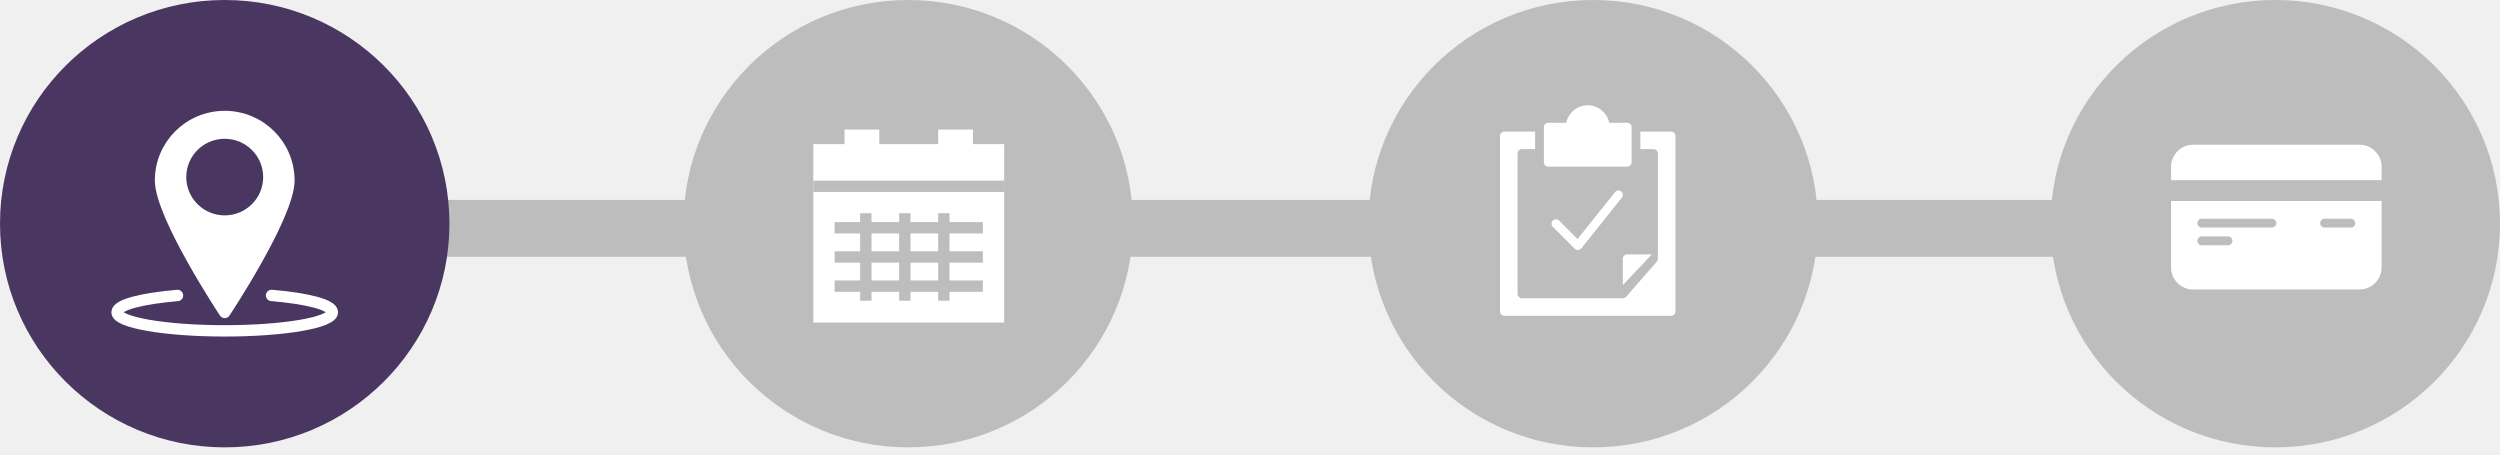
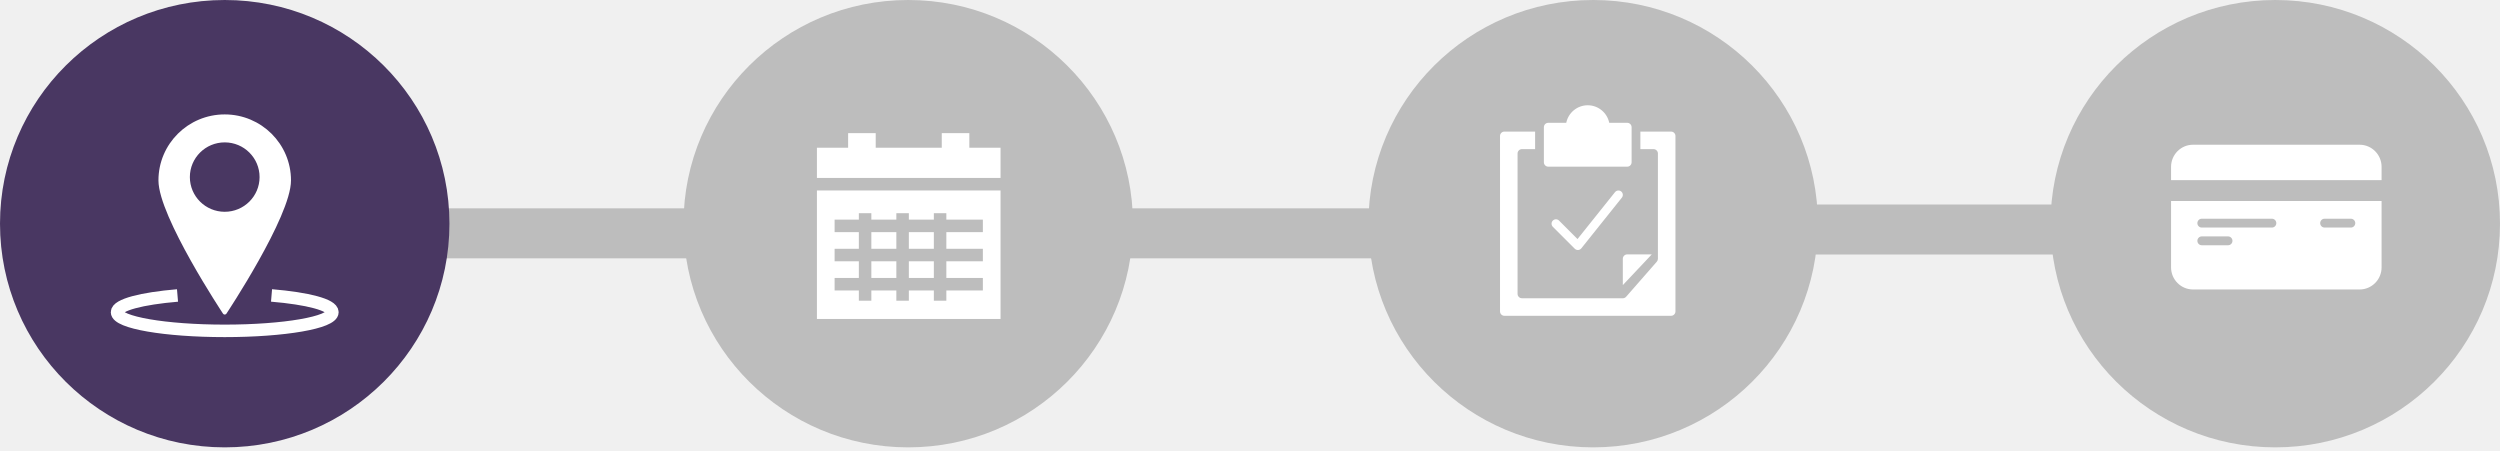
- <svg xmlns="http://www.w3.org/2000/svg" width="220px" height="40px" viewBox="0 0 220 40" version="1.1">
+ <svg xmlns="http://www.w3.org/2000/svg" width="600px" height="108px" viewBox="0 0 600 108" version="1.1">
  <defs />
  <g id="Booking" stroke="none" stroke-width="1" fill="none" fill-rule="evenodd">
    <g id="ProgressBar01_ChooseStops">
-       <path d="M140.684,20.094 L193.53,20.094" id="Line3" stroke="#BDBDBD" stroke-width="5" stroke-linecap="square" />
-       <path d="M92.913,20.094 L125.632,20.094" id="Line2" stroke="#BDBDBD" stroke-width="5" stroke-linecap="square" />
-       <path d="M35.019,20.094 L67.737,20.094" id="Line1" stroke="#BDBDBD" stroke-width="5" stroke-linecap="square" />
-       <ellipse id="Bubble1" fill="#493762" cx="19.775" cy="19.684" rx="19.775" ry="19.684" />
-       <g id="ProgressBar_Icon1_ChooseDates" transform="translate(9.88764, 9.842105)" stroke-linecap="round" stroke-linejoin="round">
-         <path d="M15.536,6.033 C15.536,9.139 9.888,17.653 9.888,17.653 C9.888,17.653 4.239,9.139 4.239,6.033 C4.239,2.928 6.767,0.41 9.888,0.41 C13.007,0.41 15.536,2.928 15.536,6.033 L15.536,6.033 Z" id="Stroke-1780" stroke="#FFFFFF" fill="#FFFFFF" />
-         <path d="M12.772,5.741 C12.772,7.327 11.48,8.612 9.888,8.612 C8.294,8.612 7.004,7.327 7.004,5.741 C7.004,4.156 8.294,2.871 9.888,2.871 C11.48,2.871 12.772,4.156 12.772,5.741 L12.772,5.741 Z" id="Stroke-1779" stroke="#493762" fill="#493762" />
-         <path d="M14.007,16.156 C17.178,16.422 19.363,16.984 19.363,17.634 C19.363,18.54 15.121,19.274 9.888,19.274 C4.655,19.274 0.412,18.54 0.412,17.634 C0.412,16.986 2.583,16.426 5.733,16.159" id="Stroke-1781" stroke="#FFFFFF" />
+       <path d="M383.933,55.083 L528.058,55.083" id="Line3" stroke="#BDBDBD" stroke-width="12" stroke-linecap="square" />
+       <path d="M253,56 L342.232,56" id="Line2" stroke="#BDBDBD" stroke-width="12" stroke-linecap="square" />
+       <path d="M96,56 L185.232,56" id="Line1" stroke="#BDBDBD" stroke-width="12" stroke-linecap="square" />
+       <ellipse id="Bubble1" fill="#493762" cx="53.933" cy="53.684" rx="53.933" ry="53.684" />
+       <g id="ProgressBar_Icon1_ChooseDates" transform="translate(27.96629, 27.84211)" stroke-linejoin="round">
+         <path d="M41.372,15.454 C41.372,23.925 25.967,47.146 25.967,47.146 C25.967,47.146 10.561,23.925 10.561,15.454 C10.561,6.986 17.455,0.118 25.967,0.118 C34.473,0.118 41.372,6.986 41.372,15.454 L41.372,15.454 Z" id="Stroke-1780" stroke="#FFFFFF" stroke-linecap="round" fill="#FFFFFF" />
+         <path d="M33.831,14.658 C33.831,18.982 30.31,22.487 25.966,22.487 C21.62,22.487 18.101,18.982 18.101,14.658 C18.101,10.334 21.62,6.829 25.966,6.829 C30.31,6.829 33.831,10.334 33.831,14.658 L33.831,14.658 Z" id="Stroke-1779" stroke="#493762" stroke-linecap="round" fill="#493762" />
+         <path d="M37.202,43.063 C45.849,43.788 51.809,45.32 51.809,47.091 C51.809,49.563 40.24,51.565 25.966,51.565 C11.694,51.565 0.124,49.563 0.124,47.091 C0.124,45.324 6.045,43.799 14.636,43.07" id="Stroke-1781" stroke="#FFFFFF" stroke-width="3" />
      </g>
-       <path d="M79.925,39.368 C90.847,39.368 99.7,30.555 99.7,19.684 C99.7,8.813 90.847,0 79.925,0 C69.004,0 60.15,8.813 60.15,19.684 C60.15,30.555 69.004,39.368 79.925,39.368 Z" id="Bubble2" fill="#BDBDBD" />
-       <g id="ProgressBar_Icon2_ChooseDates" transform="translate(71.72876, 11.57895)">
-         <polyline id="Stroke-1351" stroke="#FFFFFF" fill="#FFFFFF" points="3.09 1.604 0.343 1.604 0.343 16.307 16.136 16.307 16.136 1.604 13.39 1.604" />
-         <polygon id="Stroke-1352" stroke="#FFFFFF" fill="#FFFFFF" points="5.15 2.888 3.09 2.888 3.09 0.321 5.15 0.321" />
-         <polygon id="Stroke-1353" stroke="#FFFFFF" fill="#FFFFFF" points="13.39 2.888 11.33 2.888 11.33 0.321 13.39 0.321" />
-         <path d="M5.15,1.604 L11.33,1.604" id="Stroke-1354" stroke="#FFFFFF" stroke-linecap="round" stroke-linejoin="round" />
-         <g id="Group-10" transform="translate(0, 4.631579)" stroke="#BDBDBD">
-           <path d="M0.343,0.181 L16.136,0.181" id="Stroke-1355" stroke-linecap="square" stroke-linejoin="round" />
-           <path d="M4.463,2.552 L4.463,10.252" id="Stroke-1356" />
-           <path d="M7.896,2.552 L7.896,10.252" id="Stroke-1357" />
-           <path d="M11.33,2.552 L11.33,10.252" id="Stroke-1358" />
-           <path d="M1.717,3.835 L14.763,3.835" id="Stroke-1359" />
-           <path d="M1.717,6.402 L14.763,6.402" id="Stroke-1360" />
-           <path d="M1.717,8.969 L14.763,8.969" id="Stroke-1361" />
+       <path d="M217.978,107.368 C247.764,107.368 271.91,83.333 271.91,53.684 C271.91,24.035 247.764,0 217.978,0 C188.191,0 164.045,24.035 164.045,53.684 C164.045,83.333 188.191,107.368 217.978,107.368 Z" id="Bubble2" fill="#BDBDBD" />
+       <g id="ProgressBar_Icon2_ChooseDates" transform="translate(195.6239, 31.57895)">
+         <polyline id="Stroke-1351" stroke="#FFFFFF" fill="#FFFFFF" points="8.427 4.375 0.936 4.375 0.936 44.474 44.007 44.474 44.007 4.375 36.517 4.375" />
+         <polygon id="Stroke-1352" stroke="#FFFFFF" fill="#FFFFFF" points="14.045 7.876 8.427 7.876 8.427 0.875 14.045 0.875" />
+         <polygon id="Stroke-1353" stroke="#FFFFFF" fill="#FFFFFF" points="36.517 7.876 30.899 7.876 30.899 0.875 36.517 0.875" />
+         <path d="M14.045,4.375 L30.899,4.375" id="Stroke-1354" stroke="#FFFFFF" stroke-linecap="round" stroke-linejoin="round" />
+         <g id="Group-10" transform="translate(0, 12.63158)" stroke="#BDBDBD" stroke-width="3">
+           <path d="M0.936,0 L44.007,0" id="Stroke-1355" stroke-linecap="square" stroke-linejoin="round" />
+           <path d="M12,6.959 L12,27.961" id="Stroke-1356" />
+           <path d="M21,6.959 L21,27.961" id="Stroke-1357" />
+           <path d="M30,6.959 L30,27.961" id="Stroke-1358" />
+           <path d="M4.682,10 L40.262,10" id="Stroke-1359" />
+           <path d="M4.682,17 L40.262,17" id="Stroke-1360" />
+           <path d="M4.682,24 L40.262,24" id="Stroke-1361" />
        </g>
      </g>
-       <ellipse id="Bubble3" fill="#BDBDBD" cx="140.196" cy="19.684" rx="19.775" ry="19.684" />
-       <g id="ProgressBar_Icon3_ReviewBooking" transform="translate(132, 9.263158)" fill="#FFFFFF">
-         <path d="M6.853,12.737 C6.751,12.737 6.652,12.697 6.579,12.624 L4.649,10.695 C4.499,10.543 4.499,10.299 4.649,10.148 C4.801,9.998 5.045,9.998 5.196,10.148 L6.82,11.774 L10.121,7.646 C10.254,7.48 10.498,7.453 10.664,7.586 C10.83,7.718 10.857,7.962 10.725,8.128 L7.154,12.593 C7.086,12.678 6.984,12.73 6.874,12.736 C6.867,12.737 6.86,12.737 6.853,12.737" id="Fill-71" />
-         <path d="M11.195,1.544 L9.612,1.544 C9.432,0.664 8.653,0 7.721,0 C6.789,0 6.01,0.664 5.83,1.544 L4.247,1.544 C4.034,1.544 3.861,1.717 3.861,1.93 L3.861,5.018 C3.861,5.231 4.034,5.404 4.247,5.404 L11.195,5.404 C11.408,5.404 11.581,5.231 11.581,5.018 L11.581,1.93 C11.581,1.717 11.408,1.544 11.195,1.544" id="Fill-73" />
-         <path d="M15.054,2.316 L12.353,2.316 L12.353,3.86 L13.51,3.86 C13.724,3.86 13.896,4.033 13.896,4.246 L13.896,13.51 C13.896,13.603 13.862,13.694 13.801,13.764 L11.099,16.852 C11.026,16.936 10.92,16.984 10.809,16.984 L1.932,16.983 C1.718,16.983 1.546,16.81 1.546,16.597 L1.546,4.246 C1.546,4.033 1.718,3.86 1.932,3.86 L3.089,3.86 L3.089,2.316 L0.388,2.316 C0.175,2.316 0.002,2.489 0.002,2.702 L0.002,18.141 C0.002,18.354 0.175,18.527 0.388,18.527 L15.054,18.527 C15.267,18.527 15.44,18.354 15.44,18.141 L15.44,2.702 C15.44,2.489 15.267,2.316 15.054,2.316" id="Fill-75" />
-         <path d="M13.356,13.123 L11.195,13.123 C10.981,13.123 10.809,13.296 10.809,13.509 L10.809,15.825 L13.356,13.123 Z" id="Fill-77" />
+       <ellipse id="Bubble3" fill="#BDBDBD" cx="382.354" cy="53.684" rx="53.933" ry="53.684" />
+       <g id="ProgressBar_Icon3_ReviewBooking" transform="translate(360, 25.26316)" fill="#FFFFFF">
+         <path d="M18.689,34.738 C18.411,34.738 18.141,34.628 17.944,34.43 L12.68,29.167 C12.27,28.755 12.27,28.089 12.68,27.677 C13.093,27.266 13.758,27.266 14.171,27.677 L18.6,32.11 L27.603,20.851 C27.967,20.399 28.63,20.325 29.083,20.689 C29.537,21.049 29.611,21.715 29.249,22.167 L19.512,34.344 C19.325,34.578 19.047,34.719 18.748,34.736 C18.729,34.738 18.708,34.738 18.689,34.738" id="Fill-71" />
+         <path d="M30.531,4.211 L26.215,4.211 C25.725,1.811 23.598,0.001 21.057,0.001 C18.514,0.001 16.39,1.811 15.899,4.211 L11.584,4.211 C11.003,4.211 10.531,4.683 10.531,5.264 L10.531,13.685 C10.531,14.266 11.003,14.738 11.584,14.738 L30.531,14.738 C31.112,14.738 31.584,14.266 31.584,13.685 L31.584,5.264 C31.584,4.683 31.112,4.211 30.531,4.211" id="Fill-73" />
+         <path d="M41.057,6.317 L33.689,6.317 L33.689,10.527 L36.847,10.527 C37.428,10.527 37.899,10.999 37.899,11.58 L37.899,36.845 C37.899,37.1 37.807,37.346 37.638,37.538 L30.27,45.959 C30.07,46.188 29.781,46.319 29.478,46.319 L5.268,46.317 C4.687,46.317 4.215,45.845 4.215,45.264 L4.215,11.58 C4.215,10.999 4.687,10.527 5.268,10.527 L8.426,10.527 L8.426,6.317 L1.057,6.317 C0.476,6.317 0.005,6.788 0.005,7.369 L0.005,49.475 C0.005,50.056 0.476,50.527 1.057,50.527 L41.057,50.527 C41.638,50.527 42.11,50.056 42.11,49.475 L42.11,7.369 C42.11,6.788 41.638,6.317 41.057,6.317" id="Fill-75" />
+         <path d="M36.425,35.79 L30.531,35.79 C29.949,35.79 29.478,36.262 29.478,36.843 L29.478,43.159 L36.425,35.79 Z" id="Fill-77" />
      </g>
-       <ellipse id="Bubble4" fill="#BDBDBD" cx="200.225" cy="19.684" rx="19.775" ry="19.684" />
-       <g id="ProgressBar_Icon4_Payment" transform="translate(191.0526, 12.73684)" fill="#FFFFFF">
-         <path d="M1.93,0 C0.866,0 0,0.873 0,1.946 L0,3.113 L18.527,3.113 L18.527,1.946 C18.527,0.873 17.661,0 16.597,0 L1.93,0 Z" id="Fill-5" />
-         <path d="M2.702,8.067 L5.018,8.067 C5.23,8.067 5.404,8.241 5.404,8.456 C5.404,8.671 5.23,8.845 5.018,8.845 L2.702,8.845 C2.489,8.845 2.316,8.671 2.316,8.456 C2.316,8.241 2.489,8.067 2.702,8.067 L2.702,8.067 Z M2.702,6.51 L8.878,6.51 C9.09,6.51 9.263,6.685 9.263,6.9 C9.263,7.114 9.09,7.289 8.878,7.289 L2.702,7.289 C2.489,7.289 2.316,7.114 2.316,6.9 C2.316,6.685 2.489,6.51 2.702,6.51 L2.702,6.51 Z M13.509,6.51 L15.825,6.51 C16.037,6.51 16.211,6.685 16.211,6.9 C16.211,7.114 16.037,7.289 15.825,7.289 L13.509,7.289 C13.296,7.289 13.123,7.114 13.123,6.9 C13.123,6.685 13.296,6.51 13.509,6.51 L13.509,6.51 Z M0,10.791 C0,11.864 0.866,12.737 1.93,12.736 L16.597,12.736 C17.661,12.737 18.527,11.864 18.527,10.791 L18.527,4.953 L0,4.953 L0,10.791 Z" id="Fill-7" />
+       <ellipse id="Bubble4" fill="#BDBDBD" cx="546.067" cy="53.684" rx="53.933" ry="53.684" />
+       <g id="ProgressBar_Icon4_Payment" transform="translate(521.0526, 34.73684)" fill="#FFFFFF">
+         <path d="M5.264,0 C2.361,0 0.001,2.382 0.001,5.307 L0.001,8.491 L50.527,8.491 L50.527,5.307 C50.527,2.382 48.165,0 45.264,0 L5.264,0 Z" id="Fill-5" />
+         <path d="M7.369,22.001 L13.685,22.001 C14.264,22.001 14.738,22.477 14.738,23.062 C14.738,23.648 14.264,24.124 13.685,24.124 L7.369,24.124 C6.788,24.124 6.317,23.648 6.317,23.062 C6.317,22.477 6.788,22.001 7.369,22.001 L7.369,22.001 Z M7.369,17.755 L24.211,17.755 C24.79,17.755 25.264,18.231 25.264,18.817 C25.264,19.403 24.79,19.878 24.211,19.878 L7.369,19.878 C6.788,19.878 6.317,19.403 6.317,18.817 C6.317,18.231 6.788,17.755 7.369,17.755 L7.369,17.755 Z M36.843,17.755 L43.159,17.755 C43.738,17.755 44.211,18.231 44.211,18.817 C44.211,19.403 43.738,19.878 43.159,19.878 L36.843,19.878 C36.262,19.878 35.79,19.403 35.79,18.817 C35.79,18.231 36.262,17.755 36.843,17.755 L36.843,17.755 Z M0.001,29.431 C0.001,32.356 2.361,34.738 5.264,34.736 L45.264,34.736 C48.165,34.738 50.527,32.356 50.527,29.431 L50.527,13.508 L0.001,13.508 L0.001,29.431 Z" id="Fill-7" />
      </g>
    </g>
  </g>
</svg>
